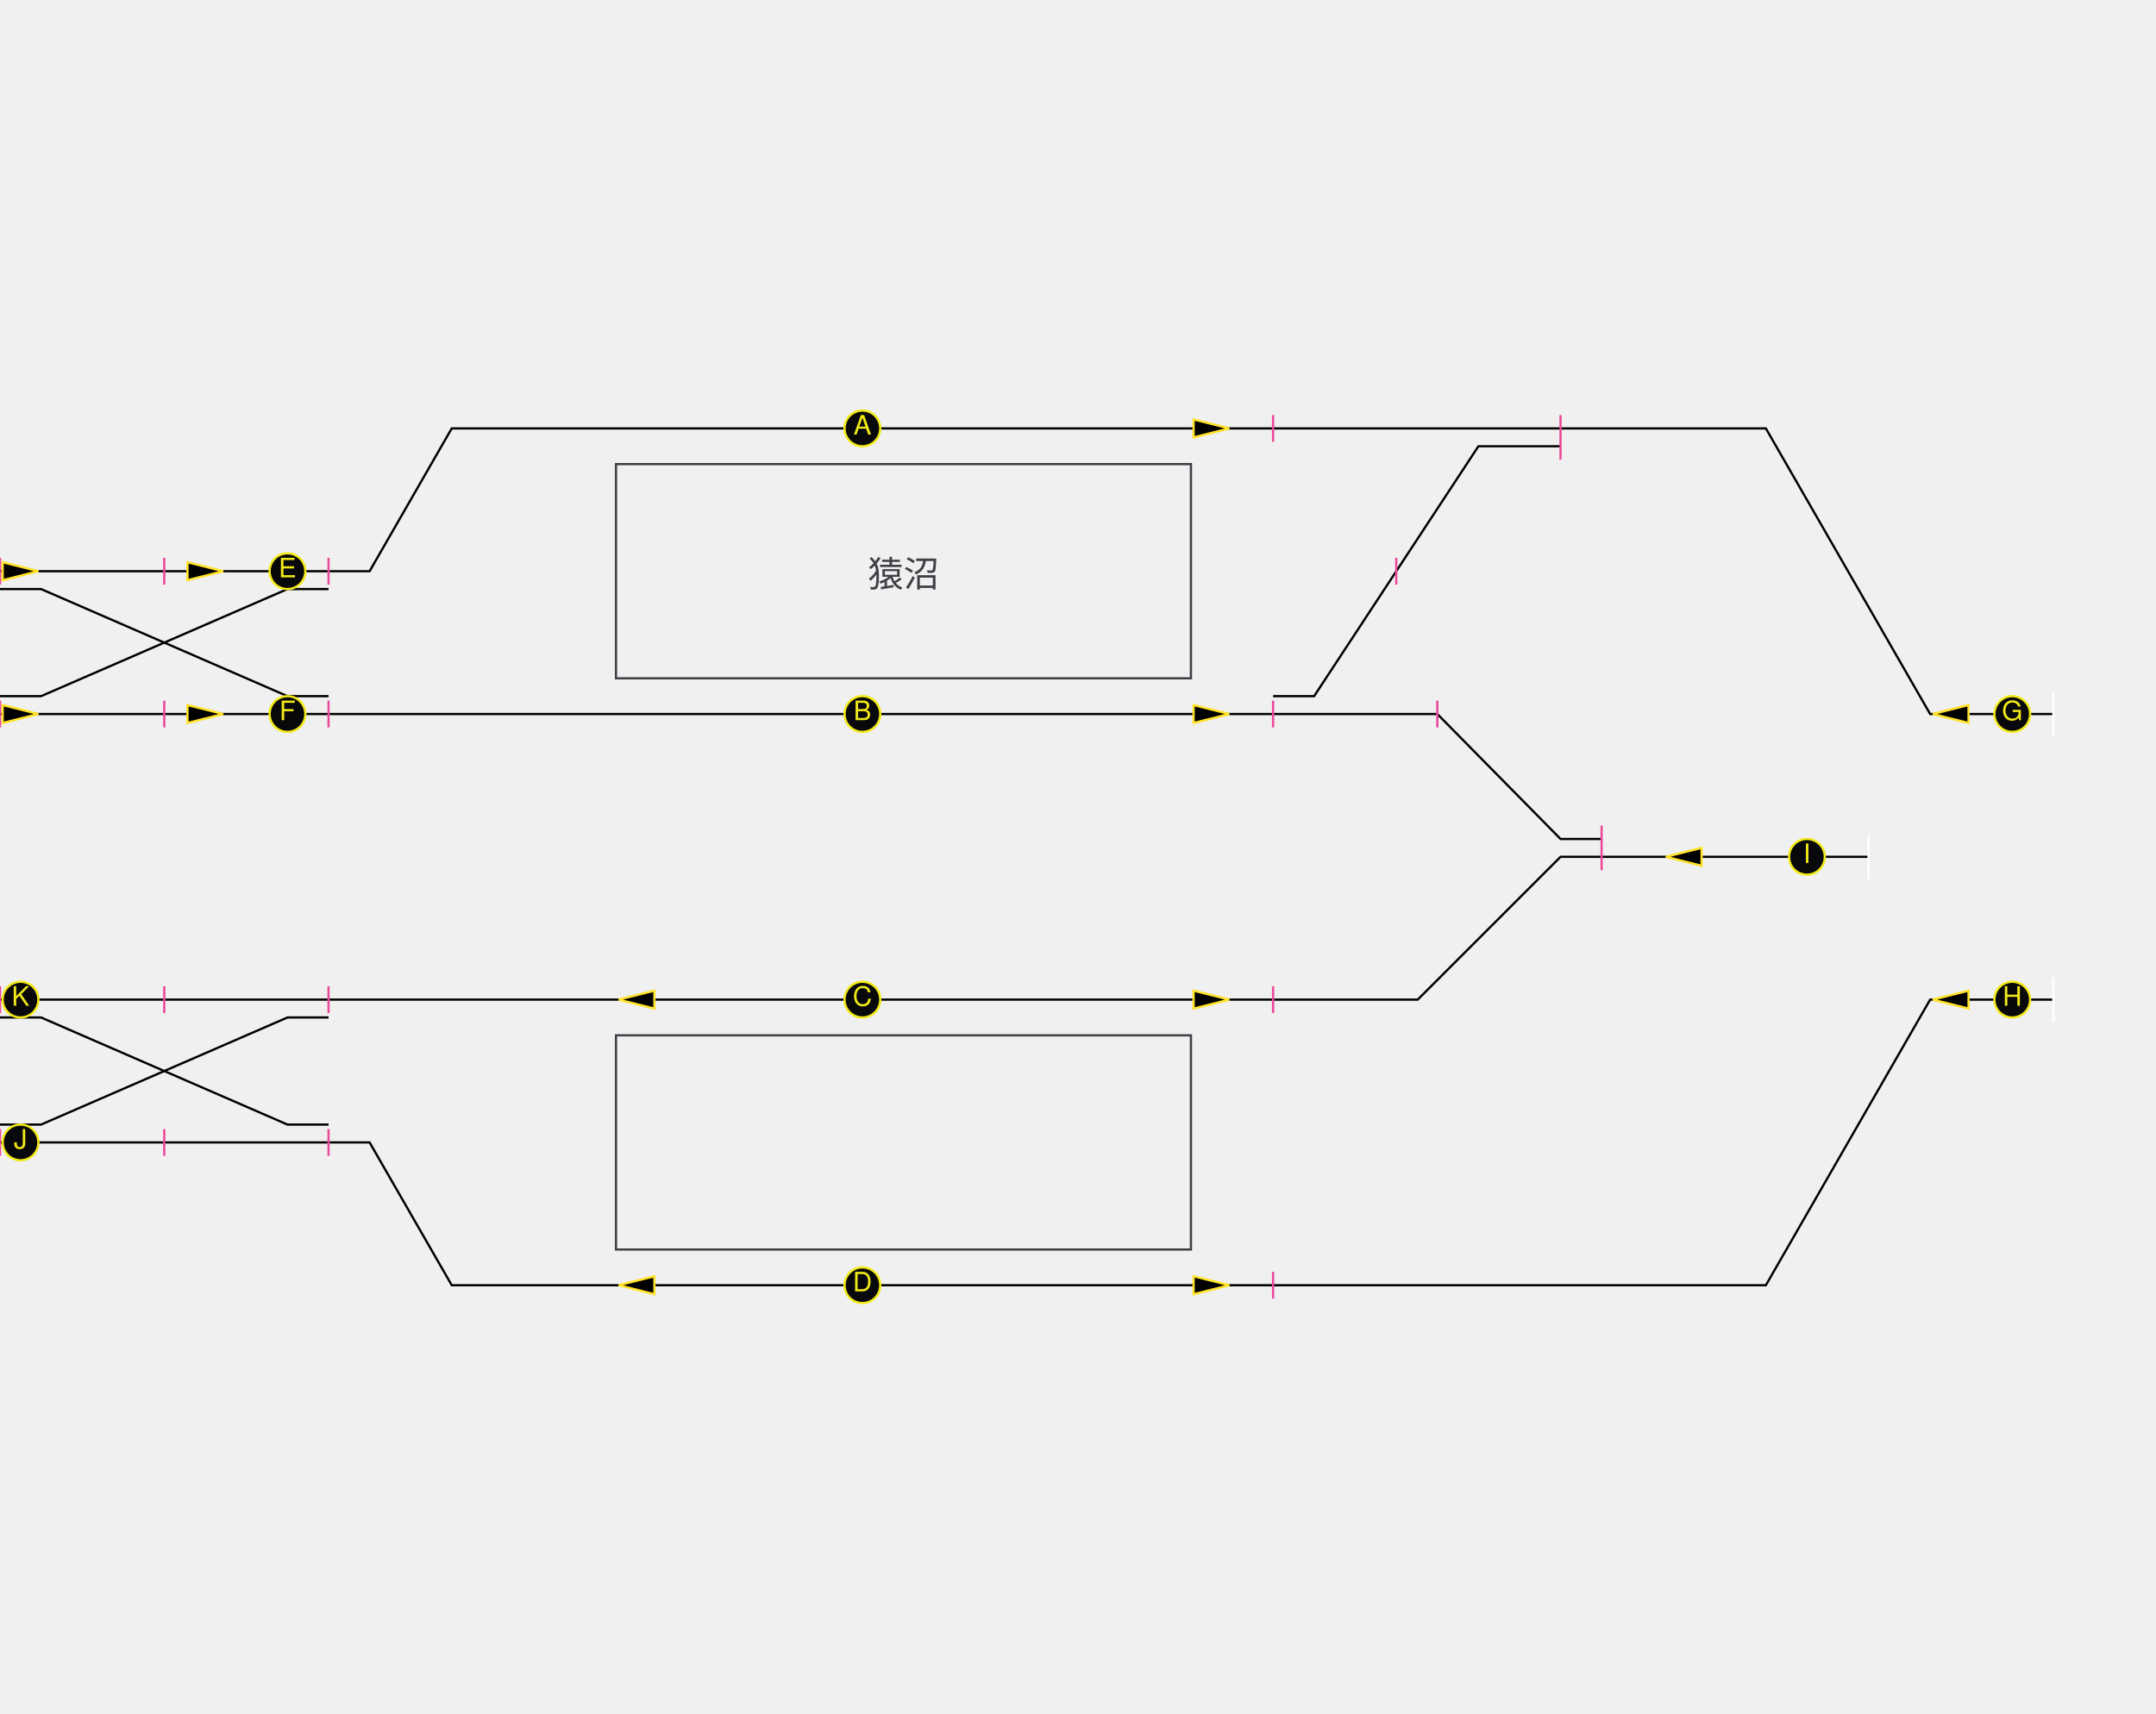
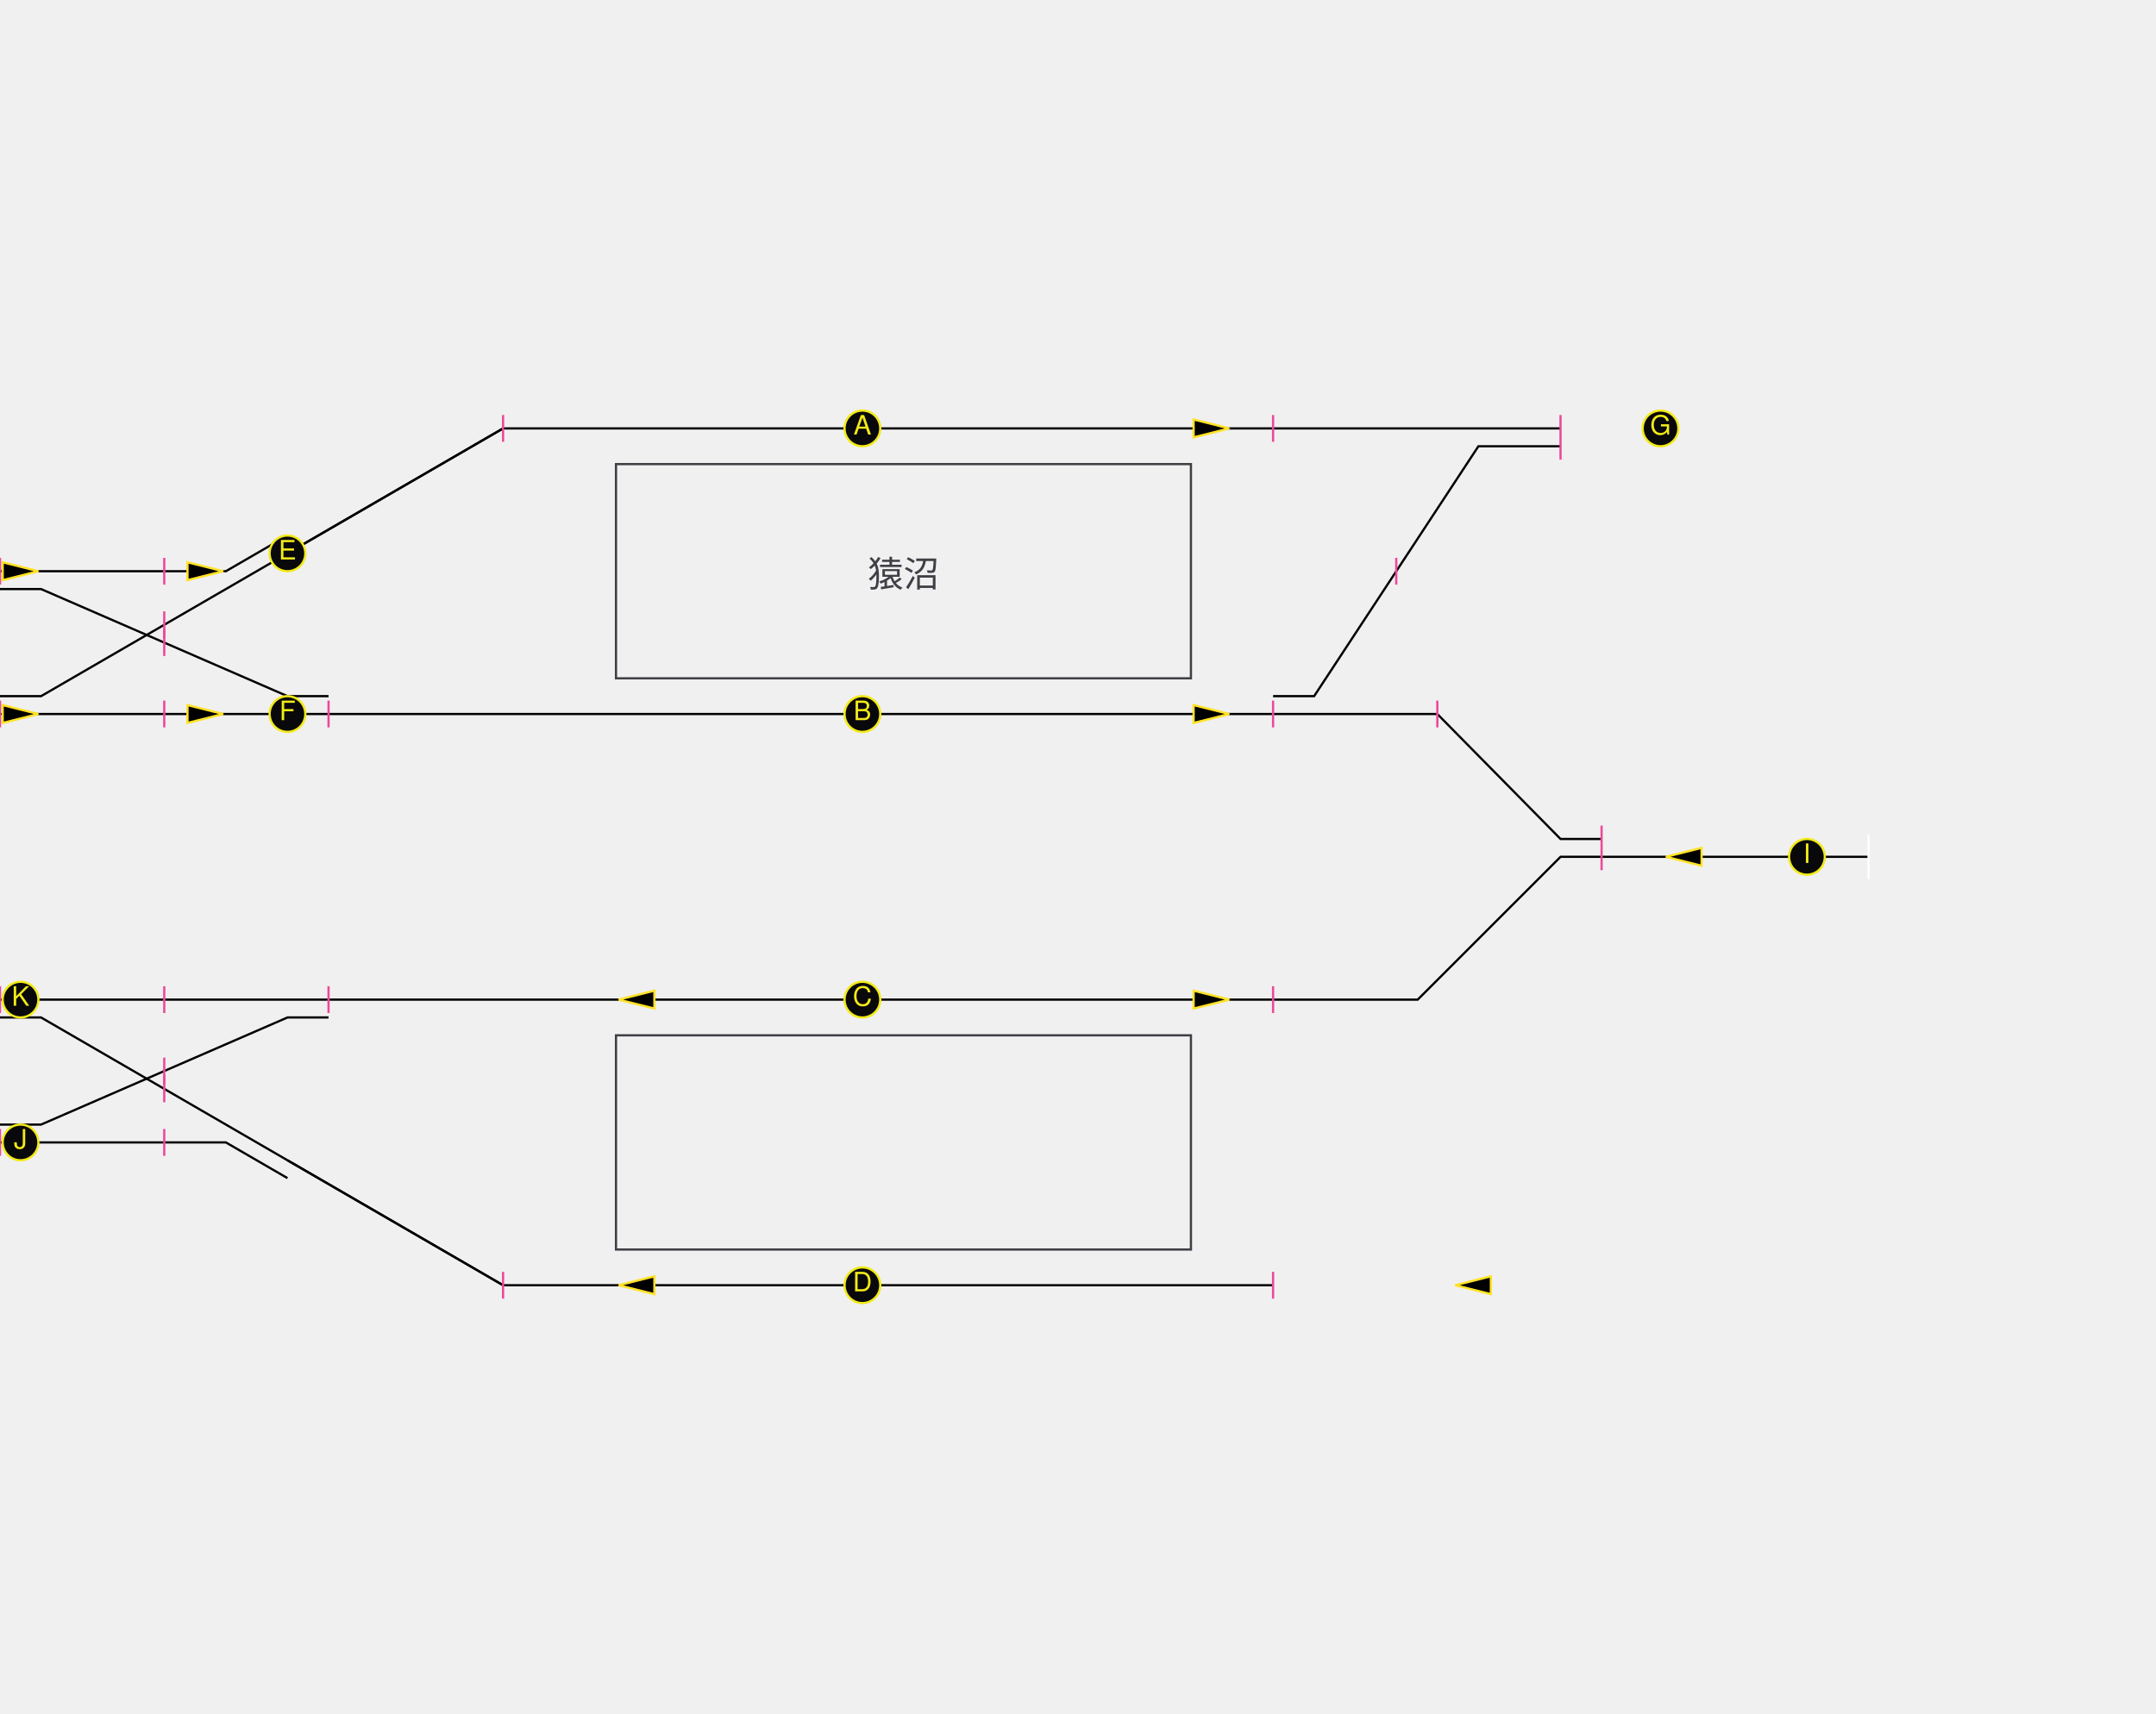
<svg xmlns="http://www.w3.org/2000/svg" width="966" height="768" viewBox="0 0 966 768" style="background: transparent; color-scheme: light dark; color: light-dark(#000000, #ffffff);">
  <g id="NT11_21AT_N" data-cell-id="NT11_21AT_N" fill="none" stroke="currentColor" stroke-width="1px">
    <path d="M 0 256 L 73.6 256" vector-effect="non-scaling-stroke" />
  </g>
  <g id="NT11_21AT_R" data-cell-id="NT11_21AT_R" fill="none" stroke="currentColor" stroke-width="1px">
    <path d="M 0 264 L 18.4 264 L 73.6 288" vector-effect="non-scaling-stroke" />
  </g>
  <g id="NT11_22AT_N" data-cell-id="NT11_22AT_N" fill="none" stroke="currentColor" stroke-width="1px">
    <path d="M 0 320 L 73.6 320" vector-effect="non-scaling-stroke" />
  </g>
  <g id="NT11_22AT_R" data-cell-id="NT11_22AT_R" fill="none" stroke="currentColor" stroke-width="1px">
-     <path d="M 0 312 L 18.4 312 L 73.6 288" vector-effect="non-scaling-stroke" />
+     <path d="M 0 312 L 18.4 312 L 73.6 280" vector-effect="non-scaling-stroke" />
  </g>
  <g id="NT11_23AT_N" data-cell-id="NT11_23AT_N" fill="none" stroke="currentColor" stroke-width="1px">
    <path d="M 0 448 L 73.6 448" vector-effect="non-scaling-stroke" />
  </g>
  <g id="NT11_23AT_R" data-cell-id="NT11_23AT_R" fill="none" stroke="currentColor" stroke-width="1px">
-     <path d="M 0 456 L 18.4 456 L 73.6 480" vector-effect="non-scaling-stroke" />
+     <path d="M 0 456 L 18.4 456 L 73.6 488" vector-effect="non-scaling-stroke" />
  </g>
  <g id="NT11_24AT_N" data-cell-id="NT11_24AT_N" fill="none" stroke="currentColor" stroke-width="1px">
    <path d="M 0 512 L 73.6 512" vector-effect="non-scaling-stroke" />
  </g>
  <g id="NT11_24AT_R" data-cell-id="NT11_24AT_R" fill="none" stroke="currentColor" stroke-width="1px">
    <path d="M 0 504 L 18.4 504 L 73.6 480" vector-effect="non-scaling-stroke" />
  </g>
  <g id="NT11_22BT_N" data-cell-id="NT11_22BT_N" fill="none" stroke="currentColor" stroke-width="1px">
-     <path d="M 73.6 256 L 147.2 256" vector-effect="non-scaling-stroke" />
+     <path d="M 73.6 256 L 101.2 256 L 128.8 240" vector-effect="non-scaling-stroke" />
+     <path d="M 128.8 248 L 225.4 192" vector-effect="non-scaling-stroke" />
  </g>
  <g id="NT11_22BT_R" data-cell-id="NT11_22BT_R" fill="none" stroke="currentColor" stroke-width="1px">
-     <path d="M 73.6 288 L 128.8 264 L 147.2 264" vector-effect="non-scaling-stroke" />
+     <path d="M 73.6 280 L 128.8 248 L 225.4 192" vector-effect="non-scaling-stroke" />
  </g>
  <g id="NT11_21BT_N" data-cell-id="NT11_21BT_N" fill="none" stroke="currentColor" stroke-width="1px">
    <path d="M 73.6 320 L 147.2 320" vector-effect="non-scaling-stroke" />
  </g>
  <g id="NT11_21BT_R" data-cell-id="NT11_21BT_R" fill="none" stroke="currentColor" stroke-width="1px">
    <path d="M 73.6 288 L 128.8 312 L 147.2 312" vector-effect="non-scaling-stroke" />
  </g>
  <g id="NT11_24BT_N" data-cell-id="NT11_24BT_N" fill="none" stroke="currentColor" stroke-width="1px">
    <path d="M 73.6 448 L 147.2 448" vector-effect="non-scaling-stroke" />
  </g>
  <g id="NT11_24BT_R" data-cell-id="NT11_24BT_R" fill="none" stroke="currentColor" stroke-width="1px">
    <path d="M 73.6 480 L 128.8 456 L 147.2 456" vector-effect="non-scaling-stroke" />
  </g>
  <g id="NT11_23BT_N" data-cell-id="NT11_23BT_N" fill="none" stroke="currentColor" stroke-width="1px">
-     <path d="M 73.6 512 L 147.2 512" vector-effect="non-scaling-stroke" />
+     <path d="M 73.6 512 L 101.2 512 L 128.8 528" vector-effect="non-scaling-stroke" />
+     <path d="M 128.8 520 L 225.4 576" vector-effect="non-scaling-stroke" />
  </g>
  <g id="NT11_23BT_R" data-cell-id="NT11_23BT_R" fill="none" stroke="currentColor" stroke-width="1px">
-     <path d="M 73.6 480 L 128.8 504 L 147.2 504" vector-effect="non-scaling-stroke" />
+     <path d="M 73.6 488 L 128.8 520 L 225.4 576" vector-effect="non-scaling-stroke" />
  </g>
  <g id="NT11_1RT" data-cell-id="NT11_1RT" fill="none" stroke="currentColor" stroke-width="1px">
-     <path d="M 147.2 256 L 165.6 256 L 202.4 192 L 570.4 192" vector-effect="non-scaling-stroke" />
+     <path d="M 225.4 192 L 570.4 192" vector-effect="non-scaling-stroke" />
  </g>
  <g id="NT11_2RT" data-cell-id="NT11_2RT" fill="none" stroke="currentColor" stroke-width="1px">
    <path d="M 147.2 320 L 570.4 320" vector-effect="non-scaling-stroke" />
  </g>
  <g id="NT11_3LT" data-cell-id="NT11_3LT" fill="none" stroke="currentColor" stroke-width="1px">
    <path d="M 147.2 448 L 570.4 448" vector-effect="non-scaling-stroke" />
  </g>
  <g id="NT11_4LT" data-cell-id="NT11_4LT" fill="none" stroke="currentColor" stroke-width="1px">
-     <path d="M 147.2 512 L 165.6 512 L 202.4 576 L 570.4 576" vector-effect="non-scaling-stroke" />
+     <path d="M 225.4 576 L 570.4 576" vector-effect="non-scaling-stroke" />
  </g>
  <g id="NT11_25AT_N" data-cell-id="NT11_25AT_N" fill="none" stroke="currentColor" stroke-width="1px">
    <path d="M 570.4 320 L 644 320" vector-effect="non-scaling-stroke" />
  </g>
  <g id="NT11_25AT_R" data-cell-id="NT11_25AT_R" fill="none" stroke="currentColor" stroke-width="1px">
    <path d="M 570.4 312 L 588.8 312 L 625.6 256" vector-effect="non-scaling-stroke" />
  </g>
  <g id="NT11_25BT_N" data-cell-id="NT11_25BT_N" fill="none" stroke="currentColor" stroke-width="1px">
    <path d="M 570.4 192 L 699.2 192" vector-effect="non-scaling-stroke" />
  </g>
  <g id="NT11_25BT_R" data-cell-id="NT11_25BT_R" fill="none" stroke="currentColor" stroke-width="1px">
    <path d="M 625.6 256 L 662.4 200 L 680.8 200 L 699.2 200" vector-effect="non-scaling-stroke" />
  </g>
  <g id="NT11_26T_N" data-cell-id="NT11_26T_N" fill="none" stroke="currentColor" stroke-width="1px">
    <path d="M 570.4 448 L 635.2 448 L 676.8 406.4 L 699.2 384 L 717.6 384" vector-effect="non-scaling-stroke" />
  </g>
  <g id="NT11_26T_R" data-cell-id="NT11_26T_R" fill="none" stroke="currentColor" stroke-width="1px">
    <path d="M 644 320 L 699.2 376 L 717.6 376" vector-effect="non-scaling-stroke" />
  </g>
-   <g id="NT11_1_STUB_T" data-cell-id="NT11_1_STUB_T" fill="none" stroke="currentColor" stroke-width="1px">
-     <path d="M 699.2 192 L 791.2 192 L 864.8 320 L 920 320" vector-effect="non-scaling-stroke" />
-   </g>
  <g id="NT11_DEPOT_T" data-cell-id="NT11_DEPOT_T" fill="none" stroke="currentColor" stroke-width="1px">
    <path d="M 717.6 384 L 837.2 384" vector-effect="non-scaling-stroke" />
-   </g>
-   <g id="NT11_4_STUB_T" data-cell-id="NT11_4_STUB_T" fill="none" stroke="currentColor" stroke-width="1px">
-     <path d="M 570.4 576 L 791.2 576 L 864.8 448 L 920 448" vector-effect="non-scaling-stroke" />
  </g>
  <g id="NT11_Platform_1" data-cell-id="NT11_Platform_1">
    <rect x="276" y="208" width="257.6" height="96" fill="none" stroke="#3F3F46" stroke-width="1" />
  </g>
  <g id="NT11_Platform_2" data-cell-id="NT11_Platform_2">
    <rect x="276" y="464" width="257.6" height="96" fill="none" stroke="#3F3F46" stroke-width="1" />
  </g>
  <g id="Destination_NT11_1RT" data-cell-id="Destination_NT11_1RT" data-circuit-id="NT11_1RT" data-destination-code="A">
    <ellipse id="Destination_NT11_1RT_Circle" data-cell-id="Destination_NT11_1RT_Circle" cx="386.4" cy="192" rx="8" ry="8" fill="#09090B" stroke="#F2EA18" stroke-width="1" vector-effect="non-scaling-stroke" />
    <text id="Destination_NT11_1RT_Label" data-cell-id="Destination_NT11_1RT_Label" x="386.4" y="192" text-anchor="middle" dominant-baseline="central" font-family="Helvetica, Arial, sans-serif" font-size="12" fill="#F2EA18">A</text>
  </g>
  <g id="Destination_NT11_2RT" data-cell-id="Destination_NT11_2RT" data-circuit-id="NT11_2RT" data-destination-code="B">
    <ellipse id="Destination_NT11_2RT_Circle" data-cell-id="Destination_NT11_2RT_Circle" cx="386.4" cy="320" rx="8" ry="8" fill="#09090B" stroke="#F2EA18" stroke-width="1" vector-effect="non-scaling-stroke" />
    <text id="Destination_NT11_2RT_Label" data-cell-id="Destination_NT11_2RT_Label" x="386.4" y="320" text-anchor="middle" dominant-baseline="central" font-family="Helvetica, Arial, sans-serif" font-size="12" fill="#F2EA18">B</text>
  </g>
  <g id="Destination_NT11_3LT" data-cell-id="Destination_NT11_3LT" data-circuit-id="NT11_3LT" data-destination-code="C">
    <ellipse id="Destination_NT11_3LT_Circle" data-cell-id="Destination_NT11_3LT_Circle" cx="386.4" cy="448" rx="8" ry="8" fill="#09090B" stroke="#F2EA18" stroke-width="1" vector-effect="non-scaling-stroke" />
    <text id="Destination_NT11_3LT_Label" data-cell-id="Destination_NT11_3LT_Label" x="386.4" y="448" text-anchor="middle" dominant-baseline="central" font-family="Helvetica, Arial, sans-serif" font-size="12" fill="#F2EA18">C</text>
  </g>
  <g id="Destination_NT11_4LT" data-cell-id="Destination_NT11_4LT" data-circuit-id="NT11_4LT" data-destination-code="D">
    <ellipse id="Destination_NT11_4LT_Circle" data-cell-id="Destination_NT11_4LT_Circle" cx="386.4" cy="576" rx="8" ry="8" fill="#09090B" stroke="#F2EA18" stroke-width="1" vector-effect="non-scaling-stroke" />
    <text id="Destination_NT11_4LT_Label" data-cell-id="Destination_NT11_4LT_Label" x="386.4" y="576" text-anchor="middle" dominant-baseline="central" font-family="Helvetica, Arial, sans-serif" font-size="12" fill="#F2EA18">D</text>
  </g>
  <g id="Destination_NT11_22BT" data-cell-id="Destination_NT11_22BT" data-circuit-id="NT11_22BT" data-destination-code="E">
-     <ellipse id="Destination_NT11_22BT_Circle" data-cell-id="Destination_NT11_22BT_Circle" cx="128.8" cy="256" rx="8" ry="8" fill="#09090B" stroke="#F2EA18" stroke-width="1" vector-effect="non-scaling-stroke" />
-     <text id="Destination_NT11_22BT_Label" data-cell-id="Destination_NT11_22BT_Label" x="128.8" y="256" text-anchor="middle" dominant-baseline="central" font-family="Helvetica, Arial, sans-serif" font-size="12" fill="#F2EA18">E</text>
+     <ellipse id="Destination_NT11_22BT_Circle" data-cell-id="Destination_NT11_22BT_Circle" cx="128.8" cy="248" rx="8" ry="8" fill="#09090B" stroke="#F2EA18" stroke-width="1" vector-effect="non-scaling-stroke" />
+     <text id="Destination_NT11_22BT_Label" data-cell-id="Destination_NT11_22BT_Label" x="128.8" y="248" text-anchor="middle" dominant-baseline="central" font-family="Helvetica, Arial, sans-serif" font-size="12" fill="#F2EA18">E</text>
  </g>
  <g id="Destination_NT11_21BT" data-cell-id="Destination_NT11_21BT" data-circuit-id="NT11_21BT" data-destination-code="F">
    <ellipse id="Destination_NT11_21BT_Circle" data-cell-id="Destination_NT11_21BT_Circle" cx="128.8" cy="320" rx="8" ry="8" fill="#09090B" stroke="#F2EA18" stroke-width="1" vector-effect="non-scaling-stroke" />
    <text id="Destination_NT11_21BT_Label" data-cell-id="Destination_NT11_21BT_Label" x="128.8" y="320" text-anchor="middle" dominant-baseline="central" font-family="Helvetica, Arial, sans-serif" font-size="12" fill="#F2EA18">F</text>
  </g>
-   <g id="Destination_NT11_1_STUB_T" data-cell-id="Destination_NT11_1_STUB_T" data-circuit-id="NT11_1_STUB_T" data-destination-code="G">
-     <ellipse id="Destination_NT11_1_STUB_T_Circle" data-cell-id="Destination_NT11_1_STUB_T_Circle" cx="901.6" cy="320" rx="8" ry="8" fill="#09090B" stroke="#F2EA18" stroke-width="1" vector-effect="non-scaling-stroke" />
-     <text id="Destination_NT11_1_STUB_T_Label" data-cell-id="Destination_NT11_1_STUB_T_Label" x="901.6" y="320" text-anchor="middle" dominant-baseline="central" font-family="Helvetica, Arial, sans-serif" font-size="12" fill="#F2EA18">G</text>
-   </g>
-   <g id="Destination_NT11_4_STUB_T" data-cell-id="Destination_NT11_4_STUB_T" data-circuit-id="NT11_4_STUB_T" data-destination-code="H">
-     <ellipse id="Destination_NT11_4_STUB_T_Circle" data-cell-id="Destination_NT11_4_STUB_T_Circle" cx="901.6" cy="448" rx="8" ry="8" fill="#09090B" stroke="#F2EA18" stroke-width="1" vector-effect="non-scaling-stroke" />
-     <text id="Destination_NT11_4_STUB_T_Label" data-cell-id="Destination_NT11_4_STUB_T_Label" x="901.6" y="448" text-anchor="middle" dominant-baseline="central" font-family="Helvetica, Arial, sans-serif" font-size="12" fill="#F2EA18">H</text>
+   <g id="Destination_NT11_NT12_D1T" data-cell-id="Destination_NT11_NT12_D1T" data-circuit-id="NT11_NT12_D1T" data-destination-code="G">
+     <ellipse id="Destination_NT11_NT12_D1T_Circle" data-cell-id="Destination_NT11_NT12_D1T_Circle" cx="744" cy="192" rx="8" ry="8" fill="#09090B" stroke="#F2EA18" stroke-width="1" vector-effect="non-scaling-stroke" />
+     <text id="Destination_NT11_NT12_D1T_Label" data-cell-id="Destination_NT11_NT12_D1T_Label" x="744" y="192" text-anchor="middle" dominant-baseline="central" font-family="Helvetica, Arial, sans-serif" font-size="12" fill="#F2EA18">G</text>
  </g>
  <g id="Destination_NT11_DEPOT_T" data-cell-id="Destination_NT11_DEPOT_T" data-circuit-id="NT11_DEPOT_T" data-destination-code="I">
    <ellipse id="Destination_NT11_DEPOT_T_Circle" data-cell-id="Destination_NT11_DEPOT_T_Circle" cx="809.6" cy="384" rx="8" ry="8" fill="#09090B" stroke="#F2EA18" stroke-width="1" vector-effect="non-scaling-stroke" />
    <text id="Destination_NT11_DEPOT_T_Label" data-cell-id="Destination_NT11_DEPOT_T_Label" x="809.6" y="384" text-anchor="middle" dominant-baseline="central" font-family="Helvetica, Arial, sans-serif" font-size="12" fill="#F2EA18">I</text>
  </g>
  <g id="Destination_NT11_24AT" data-cell-id="Destination_NT11_24AT" data-circuit-id="NT11_24AT" data-destination-code="J">
    <ellipse id="Destination_NT11_24AT_Circle" data-cell-id="Destination_NT11_24AT_Circle" cx="9.2" cy="512" rx="8" ry="8" fill="#09090B" stroke="#F2EA18" stroke-width="1" vector-effect="non-scaling-stroke" />
    <text id="Destination_NT11_24AT_Label" data-cell-id="Destination_NT11_24AT_Label" x="9.2" y="512" text-anchor="middle" dominant-baseline="central" font-family="Helvetica, Arial, sans-serif" font-size="12" fill="#F2EA18">J</text>
  </g>
  <g id="Destination_NT11_23AT" data-cell-id="Destination_NT11_23AT" data-circuit-id="NT11_23AT" data-destination-code="K">
    <ellipse id="Destination_NT11_23AT_Circle" data-cell-id="Destination_NT11_23AT_Circle" cx="9.2" cy="448" rx="8" ry="8" fill="#09090B" stroke="#F2EA18" stroke-width="1" vector-effect="non-scaling-stroke" />
    <text id="Destination_NT11_23AT_Label" data-cell-id="Destination_NT11_23AT_Label" x="9.2" y="448" text-anchor="middle" dominant-baseline="central" font-family="Helvetica, Arial, sans-serif" font-size="12" fill="#F2EA18">K</text>
  </g>
  <g id="Origin_NT11_21AT" data-cell-id="Origin_NT11_21AT" data-circuit-id="NT11_21AT">
    <polygon points="1.2,252 17.2,256 1.2,260" fill="#000000" stroke="#FFE226" stroke-width="1" vector-effect="non-scaling-stroke" />
  </g>
  <g id="Origin_NT11_22AT" data-cell-id="Origin_NT11_22AT" data-circuit-id="NT11_22AT">
    <polygon points="1.2,316 17.2,320 1.2,324" fill="#000000" stroke="#FFE226" stroke-width="1" vector-effect="non-scaling-stroke" />
  </g>
  <g id="Origin_NT11_22BT" data-cell-id="Origin_NT11_22BT" data-circuit-id="NT11_22BT">
    <polygon points="84,252 100,256 84,260" fill="#000000" stroke="#FFE226" stroke-width="1" vector-effect="non-scaling-stroke" />
  </g>
  <g id="Origin_NT11_21BT" data-cell-id="Origin_NT11_21BT" data-circuit-id="NT11_21BT">
    <polygon points="84,316 100,320 84,324" fill="#000000" stroke="#FFE226" stroke-width="1" vector-effect="non-scaling-stroke" />
  </g>
  <g id="Origin_NT11_1RT" data-cell-id="Origin_NT11_1RT" data-circuit-id="NT11_1RT">
    <polygon points="534.8,188 550.8,192 534.8,196" fill="#000000" stroke="#FFE226" stroke-width="1" vector-effect="non-scaling-stroke" />
  </g>
  <g id="Origin_NT11_2RT" data-cell-id="Origin_NT11_2RT" data-circuit-id="NT11_2RT">
    <polygon points="534.8,316 550.8,320 534.8,324" fill="#000000" stroke="#FFE226" stroke-width="1" vector-effect="non-scaling-stroke" />
  </g>
  <g id="Origin_NT11_3LT_L" data-cell-id="Origin_NT11_3LT_L" data-circuit-id="NT11_3LT" data-route-direction="L">
    <polygon points="293.2,444 277.2,448 293.2,452" fill="#000000" stroke="#FFE226" stroke-width="1" vector-effect="non-scaling-stroke" />
  </g>
  <g id="Origin_NT11_3LT_R" data-cell-id="Origin_NT11_3LT_R" data-circuit-id="NT11_3LT" data-route-direction="R">
    <polygon points="534.8,444 550.8,448 534.8,452" fill="#000000" stroke="#FFE226" stroke-width="1" vector-effect="non-scaling-stroke" />
  </g>
  <g id="Origin_NT11_4LT_L" data-cell-id="Origin_NT11_4LT_L" data-circuit-id="NT11_4LT" data-route-direction="L">
    <polygon points="293.2,572 277.2,576 293.2,580" fill="#000000" stroke="#FFE226" stroke-width="1" vector-effect="non-scaling-stroke" />
  </g>
-   <g id="Origin_NT11_4LT_R" data-cell-id="Origin_NT11_4LT_R" data-circuit-id="NT11_4LT" data-route-direction="R">
-     <polygon points="534.8,572 550.8,576 534.8,580" fill="#000000" stroke="#FFE226" stroke-width="1" vector-effect="non-scaling-stroke" />
-   </g>
-   <g id="Origin_NT11_1_STUB_T_L" data-cell-id="Origin_NT11_1_STUB_T_L" data-circuit-id="NT11_1_STUB_T" data-route-direction="L">
-     <polygon points="882,316 866,320 882,324" fill="#000000" stroke="#FFE226" stroke-width="1" vector-effect="non-scaling-stroke" />
-   </g>
-   <g id="Origin_NT11_4_STUB_T_L" data-cell-id="Origin_NT11_4_STUB_T_L" data-circuit-id="NT11_4_STUB_T" data-route-direction="L">
-     <polygon points="882,444 866,448 882,452" fill="#000000" stroke="#FFE226" stroke-width="1" vector-effect="non-scaling-stroke" />
+   <g id="Origin_NT11_NT12_U1T_L" data-cell-id="Origin_NT11_NT12_U1T_L" data-circuit-id="NT11_NT12_U1T" data-route-direction="L">
+     <polygon points="668,572 652,576 668,580" fill="#000000" stroke="#FFE226" stroke-width="1" vector-effect="non-scaling-stroke" />
  </g>
  <g id="Origin_NT11_DEPOT_T_L" data-cell-id="Origin_NT11_DEPOT_T_L" data-circuit-id="NT11_DEPOT_T" data-route-direction="L">
    <polygon points="762.4,380 746.4,384 762.4,388" fill="#000000" stroke="#FFE226" stroke-width="1" vector-effect="non-scaling-stroke" />
  </g>
  <text id="NT11_Label_Station" data-cell-id="NT11_Label_Station" x="404.8" y="256" text-anchor="middle" dominant-baseline="central" font-family="Arial" font-size="16" fill="#3F3F46">猿沼</text>
  <g id="NT11_Boundary_21AT_Start" data-cell-id="NT11_Boundary_21AT_Start" fill="none" stroke="#EC4899" stroke-width="1px">
    <path d="M 0 250 L 0 262" vector-effect="non-scaling-stroke" />
  </g>
  <g id="NT11_Boundary_21AT_End" data-cell-id="NT11_Boundary_21AT_End" fill="none" stroke="#EC4899" stroke-width="1px">
    <path d="M 73.6 250 L 73.6 262" vector-effect="non-scaling-stroke" />
  </g>
  <g id="NT11_Boundary_22AT_Start" data-cell-id="NT11_Boundary_22AT_Start" fill="none" stroke="#EC4899" stroke-width="1px">
    <path d="M 0 314 L 0 326" vector-effect="non-scaling-stroke" />
  </g>
  <g id="NT11_Boundary_22AT_End" data-cell-id="NT11_Boundary_22AT_End" fill="none" stroke="#EC4899" stroke-width="1px">
    <path d="M 73.6 314 L 73.6 326" vector-effect="non-scaling-stroke" />
  </g>
  <g id="NT11_Boundary_23AT_Start" data-cell-id="NT11_Boundary_23AT_Start" fill="none" stroke="#EC4899" stroke-width="1px">
    <path d="M 0 442 L 0 454" vector-effect="non-scaling-stroke" />
  </g>
  <g id="NT11_Boundary_23AT_End" data-cell-id="NT11_Boundary_23AT_End" fill="none" stroke="#EC4899" stroke-width="1px">
    <path d="M 73.6 442 L 73.6 454" vector-effect="non-scaling-stroke" />
  </g>
  <g id="NT11_Boundary_24AT_Start" data-cell-id="NT11_Boundary_24AT_Start" fill="none" stroke="#EC4899" stroke-width="1px">
    <path d="M 0 506 L 0 518" vector-effect="non-scaling-stroke" />
  </g>
  <g id="NT11_Boundary_24AT_End" data-cell-id="NT11_Boundary_24AT_End" fill="none" stroke="#EC4899" stroke-width="1px">
    <path d="M 73.6 506 L 73.6 518" vector-effect="non-scaling-stroke" />
  </g>
  <g id="NT11_Boundary_22BT_End" data-cell-id="NT11_Boundary_22BT_End" fill="none" stroke="#EC4899" stroke-width="1px">
-     <path d="M 147.2 250 L 147.2 262" vector-effect="non-scaling-stroke" />
+     <path d="M 225.4 186 L 225.4 198" vector-effect="non-scaling-stroke" />
  </g>
  <g id="NT11_Boundary_21BT_End" data-cell-id="NT11_Boundary_21BT_End" fill="none" stroke="#EC4899" stroke-width="1px">
    <path d="M 147.2 314 L 147.2 326" vector-effect="non-scaling-stroke" />
  </g>
  <g id="NT11_Boundary_24BT_End" data-cell-id="NT11_Boundary_24BT_End" fill="none" stroke="#EC4899" stroke-width="1px">
    <path d="M 147.2 442 L 147.2 454" vector-effect="non-scaling-stroke" />
  </g>
  <g id="NT11_Boundary_23BT_End" data-cell-id="NT11_Boundary_23BT_End" fill="none" stroke="#EC4899" stroke-width="1px">
-     <path d="M 147.2 506 L 147.2 518" vector-effect="non-scaling-stroke" />
+     <path d="M 225.4 570 L 225.4 582" vector-effect="non-scaling-stroke" />
  </g>
  <g id="NT11_Boundary_1RT_End" data-cell-id="NT11_Boundary_1RT_End" fill="none" stroke="#EC4899" stroke-width="1px">
    <path d="M 570.4 186 L 570.4 198" vector-effect="non-scaling-stroke" />
  </g>
  <g id="NT11_Boundary_2RT_End" data-cell-id="NT11_Boundary_2RT_End" fill="none" stroke="#EC4899" stroke-width="1px">
    <path d="M 570.4 314 L 570.4 326" vector-effect="non-scaling-stroke" />
  </g>
  <g id="NT11_Boundary_3LT_End" data-cell-id="NT11_Boundary_3LT_End" fill="none" stroke="#EC4899" stroke-width="1px">
    <path d="M 570.4 442 L 570.4 454" vector-effect="non-scaling-stroke" />
  </g>
  <g id="NT11_Boundary_4LT_End" data-cell-id="NT11_Boundary_4LT_End" fill="none" stroke="#EC4899" stroke-width="1px">
    <path d="M 570.4 570 L 570.4 582" vector-effect="non-scaling-stroke" />
  </g>
  <g id="NT11_Boundary_25AT_26T" data-cell-id="NT11_Boundary_25AT_26T" fill="none" stroke="#EC4899" stroke-width="1px">
    <path d="M 644 314 L 644 326" vector-effect="non-scaling-stroke" />
  </g>
  <g id="NT11_Boundary_Crossover25" data-cell-id="NT11_Boundary_Crossover25" fill="none" stroke="#EC4899" stroke-width="1px">
    <path d="M 625.6 250 L 625.6 262" vector-effect="non-scaling-stroke" />
  </g>
  <g id="NT11_Boundary_25BT_Stub1" data-cell-id="NT11_Boundary_25BT_Stub1" fill="none" stroke="#EC4899" stroke-width="1px">
    <path d="M 699.2 186 L 699.2 206" vector-effect="non-scaling-stroke" />
  </g>
  <g id="NT11_Boundary_26T_Depot" data-cell-id="NT11_Boundary_26T_Depot" fill="none" stroke="#EC4899" stroke-width="1px">
    <path d="M 717.6 370 L 717.6 390" vector-effect="non-scaling-stroke" />
  </g>
-   <g id="NT11_Boundary_Buffer1" data-cell-id="NT11_Boundary_Buffer1" fill="none" stroke="#FFFFFF" stroke-width="1px">
-     <path d="M 920 310 L 920 330" vector-effect="non-scaling-stroke" />
-   </g>
  <g id="NT11_Boundary_Buffer3" data-cell-id="NT11_Boundary_Buffer3" fill="none" stroke="#FFFFFF" stroke-width="1px">
    <path d="M 837.2 374 L 837.2 394" vector-effect="non-scaling-stroke" />
  </g>
-   <g id="NT11_Boundary_Buffer4" data-cell-id="NT11_Boundary_Buffer4" fill="none" stroke="#FFFFFF" stroke-width="1px">
-     <path d="M 920 438 L 920 458" vector-effect="non-scaling-stroke" />
+   <g id="NT11_Boundary_Crossover21_Mid" data-cell-id="NT11_Boundary_Crossover21_Mid" fill="none" stroke="#EC4899" stroke-width="1px">
+     <path d="M 73.6 282 L 73.6 294" vector-effect="non-scaling-stroke" />
+   </g>
+   <g id="NT11_Boundary_Crossover22_Mid" data-cell-id="NT11_Boundary_Crossover22_Mid" fill="none" stroke="#EC4899" stroke-width="1px">
+     <path d="M 73.6 274 L 73.6 286" vector-effect="non-scaling-stroke" />
+   </g>
+   <g id="NT11_Boundary_Crossover23_Mid" data-cell-id="NT11_Boundary_Crossover23_Mid" fill="none" stroke="#EC4899" stroke-width="1px">
+     <path d="M 73.6 474 L 73.6 486" vector-effect="non-scaling-stroke" />
+   </g>
+   <g id="NT11_Boundary_Crossover24_Mid" data-cell-id="NT11_Boundary_Crossover24_Mid" fill="none" stroke="#EC4899" stroke-width="1px">
+     <path d="M 73.6 482 L 73.6 494" vector-effect="non-scaling-stroke" />
  </g>
</svg>
